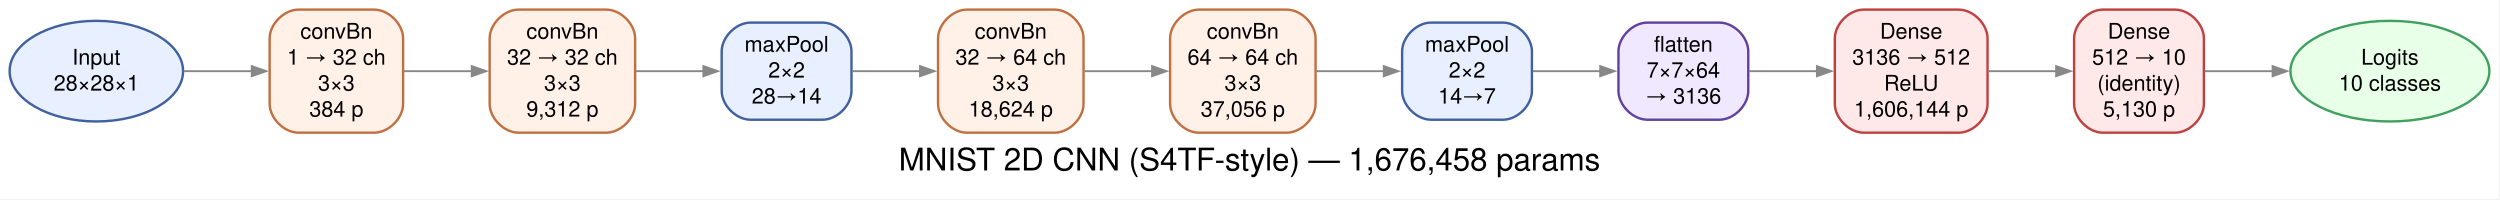
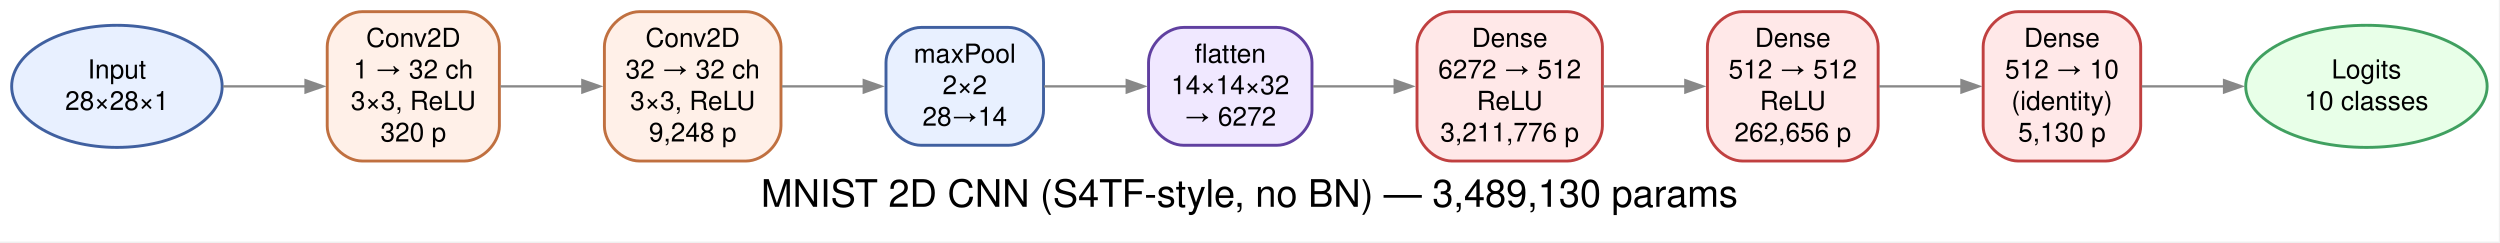
- <svg xmlns="http://www.w3.org/2000/svg" width="1040pt" height="83pt" viewBox="0.00 0.00 1040.00 83.00">
+ <svg xmlns="http://www.w3.org/2000/svg" width="857pt" height="83pt" viewBox="0.00 0.00 857.00 83.00">
  <g id="graph0" class="graph" transform="scale(1 1) rotate(0) translate(4 78.8)">
-     <polygon fill="white" stroke="none" points="-4,4 -4,-78.8 1035.59,-78.8 1035.59,4 -4,4" />
-     <text xml:space="preserve" text-anchor="middle" x="515.79" y="-7.9" font-family="Helvetica,sans-Serif" font-size="13.00">MNIST 2D CNN (S4TF-style) — 1,676,458 params</text>
+     <polygon fill="white" stroke="none" points="-4,4 -4,-78.8 852.59,-78.8 852.59,4 -4,4" />
+     <text xml:space="preserve" text-anchor="middle" x="424.3" y="-7.9" font-family="Helvetica,sans-Serif" font-size="13.00">MNIST 2D CNN (S4TF-style, no BN) — 3,489,130 params</text>
    <g id="node1" class="node">
      <ellipse fill="#e8f0ff" stroke="#4060a0" cx="36.08" cy="-49.2" rx="36.08" ry="20.93" />
      <text xml:space="preserve" text-anchor="middle" x="36.08" y="-51.9" font-family="Helvetica,sans-Serif" font-size="9.00">Input</text>
      <text xml:space="preserve" text-anchor="middle" x="36.08" y="-41.1" font-family="Helvetica,sans-Serif" font-size="9.00">28×28×1</text>
    </g>
    <g id="node2" class="node">
-       <path fill="#fff0e8" stroke="#c07040" d="M151.69,-74.8C151.69,-74.8 120.17,-74.8 120.17,-74.8 114.17,-74.8 108.17,-68.8 108.17,-62.8 108.17,-62.8 108.17,-35.6 108.17,-35.6 108.17,-29.6 114.17,-23.6 120.17,-23.6 120.17,-23.6 151.69,-23.6 151.69,-23.6 157.69,-23.6 163.69,-29.6 163.69,-35.6 163.69,-35.6 163.69,-62.8 163.69,-62.8 163.69,-68.8 157.69,-74.8 151.69,-74.8" />
-       <text xml:space="preserve" text-anchor="middle" x="135.93" y="-62.7" font-family="Helvetica,sans-Serif" font-size="9.00">convBn</text>
-       <text xml:space="preserve" text-anchor="middle" x="135.93" y="-51.9" font-family="Helvetica,sans-Serif" font-size="9.00">1 → 32 ch</text>
-       <text xml:space="preserve" text-anchor="middle" x="135.93" y="-41.1" font-family="Helvetica,sans-Serif" font-size="9.00">3×3</text>
-       <text xml:space="preserve" text-anchor="middle" x="135.93" y="-30.3" font-family="Helvetica,sans-Serif" font-size="9.00">384 p</text>
+       <path fill="#fff0e8" stroke="#c07040" d="M155.19,-74.8C155.19,-74.8 120.17,-74.8 120.17,-74.8 114.17,-74.8 108.17,-68.8 108.17,-62.8 108.17,-62.8 108.17,-35.6 108.17,-35.6 108.17,-29.6 114.17,-23.6 120.17,-23.6 120.17,-23.6 155.19,-23.6 155.19,-23.6 161.19,-23.6 167.19,-29.6 167.19,-35.6 167.19,-35.6 167.19,-62.8 167.19,-62.8 167.19,-68.8 161.19,-74.8 155.19,-74.8" />
+       <text xml:space="preserve" text-anchor="middle" x="137.68" y="-62.7" font-family="Helvetica,sans-Serif" font-size="9.00">Conv2D</text>
+       <text xml:space="preserve" text-anchor="middle" x="137.68" y="-51.9" font-family="Helvetica,sans-Serif" font-size="9.00">1 → 32 ch</text>
+       <text xml:space="preserve" text-anchor="middle" x="137.68" y="-41.1" font-family="Helvetica,sans-Serif" font-size="9.00">3×3, ReLU</text>
+       <text xml:space="preserve" text-anchor="middle" x="137.68" y="-30.3" font-family="Helvetica,sans-Serif" font-size="9.00">320 p</text>
    </g>
    <g id="edge1" class="edge">
-       <path fill="none" stroke="#888888" stroke-width="0.8" d="M72.41,-49.2C81.65,-49.2 91.6,-49.2 100.78,-49.2" />
+       <path fill="none" stroke="#888888" stroke-width="0.8" d="M72.48,-49.2C81.65,-49.2 91.54,-49.2 100.75,-49.2" />
      <polygon fill="#888888" stroke="#888888" stroke-width="0.8" points="100.74,-51.3 106.74,-49.2 100.74,-47.1 100.74,-51.3" />
    </g>
    <g id="node3" class="node">
-       <path fill="#fff0e8" stroke="#c07040" d="M248.22,-74.8C248.22,-74.8 211.69,-74.8 211.69,-74.8 205.69,-74.8 199.69,-68.8 199.69,-62.8 199.69,-62.8 199.69,-35.6 199.69,-35.6 199.69,-29.6 205.69,-23.6 211.69,-23.6 211.69,-23.6 248.22,-23.6 248.22,-23.6 254.22,-23.6 260.22,-29.6 260.22,-35.6 260.22,-35.6 260.22,-62.8 260.22,-62.8 260.22,-68.8 254.22,-74.8 248.22,-74.8" />
-       <text xml:space="preserve" text-anchor="middle" x="229.95" y="-62.7" font-family="Helvetica,sans-Serif" font-size="9.00">convBn</text>
-       <text xml:space="preserve" text-anchor="middle" x="229.95" y="-51.9" font-family="Helvetica,sans-Serif" font-size="9.00">32 → 32 ch</text>
-       <text xml:space="preserve" text-anchor="middle" x="229.95" y="-41.1" font-family="Helvetica,sans-Serif" font-size="9.00">3×3</text>
-       <text xml:space="preserve" text-anchor="middle" x="229.95" y="-30.3" font-family="Helvetica,sans-Serif" font-size="9.00">9,312 p</text>
+       <path fill="#fff0e8" stroke="#c07040" d="M251.72,-74.8C251.72,-74.8 215.19,-74.8 215.19,-74.8 209.19,-74.8 203.19,-68.8 203.19,-62.8 203.19,-62.8 203.19,-35.6 203.19,-35.6 203.19,-29.6 209.19,-23.6 215.19,-23.6 215.19,-23.6 251.72,-23.6 251.72,-23.6 257.72,-23.6 263.72,-29.6 263.72,-35.6 263.72,-35.6 263.72,-62.8 263.72,-62.8 263.72,-68.8 257.72,-74.8 251.72,-74.8" />
+       <text xml:space="preserve" text-anchor="middle" x="233.45" y="-62.7" font-family="Helvetica,sans-Serif" font-size="9.00">Conv2D</text>
+       <text xml:space="preserve" text-anchor="middle" x="233.45" y="-51.9" font-family="Helvetica,sans-Serif" font-size="9.00">32 → 32 ch</text>
+       <text xml:space="preserve" text-anchor="middle" x="233.45" y="-41.1" font-family="Helvetica,sans-Serif" font-size="9.00">3×3, ReLU</text>
+       <text xml:space="preserve" text-anchor="middle" x="233.45" y="-30.3" font-family="Helvetica,sans-Serif" font-size="9.00">9,248 p</text>
    </g>
    <g id="edge2" class="edge">
-       <path fill="none" stroke="#888888" stroke-width="0.8" d="M164.04,-49.2C172.91,-49.2 182.92,-49.2 192.37,-49.2" />
-       <polygon fill="#888888" stroke="#888888" stroke-width="0.8" points="192.25,-51.3 198.25,-49.2 192.25,-47.1 192.25,-51.3" />
+       <path fill="none" stroke="#888888" stroke-width="0.8" d="M167.58,-49.2C176.5,-49.2 186.44,-49.2 195.81,-49.2" />
+       <polygon fill="#888888" stroke="#888888" stroke-width="0.8" points="195.63,-51.3 201.63,-49.2 195.63,-47.1 195.63,-51.3" />
    </g>
    <g id="node4" class="node">
-       <path fill="#e8f0ff" stroke="#4060a0" d="M338.22,-69.4C338.22,-69.4 308.22,-69.4 308.22,-69.4 302.22,-69.4 296.22,-63.4 296.22,-57.4 296.22,-57.4 296.22,-41 296.22,-41 296.22,-35 302.22,-29 308.22,-29 308.22,-29 338.22,-29 338.22,-29 344.22,-29 350.22,-35 350.22,-41 350.22,-41 350.22,-57.4 350.22,-57.4 350.22,-63.4 344.22,-69.4 338.22,-69.4" />
-       <text xml:space="preserve" text-anchor="middle" x="323.22" y="-57.3" font-family="Helvetica,sans-Serif" font-size="9.00">maxPool</text>
-       <text xml:space="preserve" text-anchor="middle" x="323.22" y="-46.5" font-family="Helvetica,sans-Serif" font-size="9.00">2×2</text>
-       <text xml:space="preserve" text-anchor="middle" x="323.22" y="-35.7" font-family="Helvetica,sans-Serif" font-size="9.00">28→14</text>
+       <path fill="#e8f0ff" stroke="#4060a0" d="M341.72,-69.4C341.72,-69.4 311.72,-69.4 311.72,-69.4 305.72,-69.4 299.72,-63.4 299.72,-57.4 299.72,-57.4 299.72,-41 299.72,-41 299.72,-35 305.72,-29 311.72,-29 311.72,-29 341.72,-29 341.72,-29 347.72,-29 353.72,-35 353.72,-41 353.72,-41 353.72,-57.4 353.72,-57.4 353.72,-63.4 347.72,-69.4 341.72,-69.4" />
+       <text xml:space="preserve" text-anchor="middle" x="326.72" y="-57.3" font-family="Helvetica,sans-Serif" font-size="9.00">maxPool</text>
+       <text xml:space="preserve" text-anchor="middle" x="326.72" y="-46.5" font-family="Helvetica,sans-Serif" font-size="9.00">2×2</text>
+       <text xml:space="preserve" text-anchor="middle" x="326.72" y="-35.7" font-family="Helvetica,sans-Serif" font-size="9.00">28→14</text>
    </g>
    <g id="edge3" class="edge">
-       <path fill="none" stroke="#888888" stroke-width="0.8" d="M260.59,-49.2C269.54,-49.2 279.43,-49.2 288.63,-49.2" />
-       <polygon fill="#888888" stroke="#888888" stroke-width="0.8" points="288.6,-51.3 294.6,-49.2 288.6,-47.1 288.6,-51.3" />
+       <path fill="none" stroke="#888888" stroke-width="0.8" d="M264.08,-49.2C273.04,-49.2 282.93,-49.2 292.12,-49.2" />
+       <polygon fill="#888888" stroke="#888888" stroke-width="0.8" points="292.1,-51.3 298.1,-49.2 292.1,-47.1 292.1,-51.3" />
    </g>
    <g id="node5" class="node">
-       <path fill="#fff0e8" stroke="#c07040" d="M434.75,-74.8C434.75,-74.8 398.22,-74.8 398.22,-74.8 392.22,-74.8 386.22,-68.8 386.22,-62.8 386.22,-62.8 386.22,-35.6 386.22,-35.6 386.22,-29.6 392.22,-23.6 398.22,-23.6 398.22,-23.6 434.75,-23.6 434.75,-23.6 440.75,-23.6 446.75,-29.6 446.75,-35.6 446.75,-35.6 446.75,-62.8 446.75,-62.8 446.75,-68.8 440.75,-74.8 434.75,-74.8" />
-       <text xml:space="preserve" text-anchor="middle" x="416.48" y="-62.7" font-family="Helvetica,sans-Serif" font-size="9.00">convBn</text>
-       <text xml:space="preserve" text-anchor="middle" x="416.48" y="-51.9" font-family="Helvetica,sans-Serif" font-size="9.00">32 → 64 ch</text>
-       <text xml:space="preserve" text-anchor="middle" x="416.48" y="-41.1" font-family="Helvetica,sans-Serif" font-size="9.00">3×3</text>
-       <text xml:space="preserve" text-anchor="middle" x="416.48" y="-30.3" font-family="Helvetica,sans-Serif" font-size="9.00">18,624 p</text>
+       <path fill="#f0e8ff" stroke="#6040a0" d="M433.75,-69.4C433.75,-69.4 401.72,-69.4 401.72,-69.4 395.72,-69.4 389.72,-63.4 389.72,-57.4 389.72,-57.4 389.72,-41 389.72,-41 389.72,-35 395.72,-29 401.72,-29 401.72,-29 433.75,-29 433.75,-29 439.75,-29 445.75,-35 445.75,-41 445.75,-41 445.75,-57.4 445.75,-57.4 445.75,-63.4 439.75,-69.4 433.75,-69.4" />
+       <text xml:space="preserve" text-anchor="middle" x="417.73" y="-57.3" font-family="Helvetica,sans-Serif" font-size="9.00">flatten</text>
+       <text xml:space="preserve" text-anchor="middle" x="417.73" y="-46.5" font-family="Helvetica,sans-Serif" font-size="9.00">14×14×32</text>
+       <text xml:space="preserve" text-anchor="middle" x="417.73" y="-35.7" font-family="Helvetica,sans-Serif" font-size="9.00">→ 6272</text>
    </g>
    <g id="edge4" class="edge">
-       <path fill="none" stroke="#888888" stroke-width="0.8" d="M350.62,-49.2C359.43,-49.2 369.41,-49.2 378.85,-49.2" />
-       <polygon fill="#888888" stroke="#888888" stroke-width="0.8" points="378.73,-51.3 384.73,-49.2 378.73,-47.1 378.73,-51.3" />
+       <path fill="none" stroke="#888888" stroke-width="0.8" d="M353.94,-49.2C362.85,-49.2 372.95,-49.2 382.39,-49.2" />
+       <polygon fill="#888888" stroke="#888888" stroke-width="0.8" points="382.25,-51.3 388.25,-49.2 382.25,-47.1 382.25,-51.3" />
    </g>
    <g id="node6" class="node">
-       <path fill="#fff0e8" stroke="#c07040" d="M531.28,-74.8C531.28,-74.8 494.75,-74.8 494.75,-74.8 488.75,-74.8 482.75,-68.8 482.75,-62.8 482.75,-62.8 482.75,-35.6 482.75,-35.6 482.75,-29.6 488.75,-23.6 494.75,-23.6 494.75,-23.6 531.28,-23.6 531.28,-23.6 537.28,-23.6 543.28,-29.6 543.28,-35.6 543.28,-35.6 543.28,-62.8 543.28,-62.8 543.28,-68.8 537.28,-74.8 531.28,-74.8" />
-       <text xml:space="preserve" text-anchor="middle" x="513.01" y="-62.7" font-family="Helvetica,sans-Serif" font-size="9.00">convBn</text>
-       <text xml:space="preserve" text-anchor="middle" x="513.01" y="-51.9" font-family="Helvetica,sans-Serif" font-size="9.00">64 → 64 ch</text>
-       <text xml:space="preserve" text-anchor="middle" x="513.01" y="-41.1" font-family="Helvetica,sans-Serif" font-size="9.00">3×3</text>
-       <text xml:space="preserve" text-anchor="middle" x="513.01" y="-30.3" font-family="Helvetica,sans-Serif" font-size="9.00">37,056 p</text>
+       <path fill="#ffe8e8" stroke="#c04040" d="M533.3,-74.8C533.3,-74.8 493.75,-74.8 493.75,-74.8 487.75,-74.8 481.75,-68.8 481.75,-62.8 481.75,-62.8 481.75,-35.6 481.75,-35.6 481.75,-29.6 487.75,-23.6 493.75,-23.6 493.75,-23.6 533.3,-23.6 533.3,-23.6 539.3,-23.6 545.3,-29.6 545.3,-35.6 545.3,-35.6 545.3,-62.8 545.3,-62.8 545.3,-68.8 539.3,-74.8 533.3,-74.8" />
+       <text xml:space="preserve" text-anchor="middle" x="513.52" y="-62.7" font-family="Helvetica,sans-Serif" font-size="9.00">Dense</text>
+       <text xml:space="preserve" text-anchor="middle" x="513.52" y="-51.9" font-family="Helvetica,sans-Serif" font-size="9.00">6272 → 512</text>
+       <text xml:space="preserve" text-anchor="middle" x="513.52" y="-41.1" font-family="Helvetica,sans-Serif" font-size="9.00">ReLU</text>
+       <text xml:space="preserve" text-anchor="middle" x="513.52" y="-30.3" font-family="Helvetica,sans-Serif" font-size="9.00">3,211,776 p</text>
    </g>
    <g id="edge5" class="edge">
-       <path fill="none" stroke="#888888" stroke-width="0.8" d="M447.14,-49.2C456.11,-49.2 466.07,-49.2 475.44,-49.2" />
-       <polygon fill="#888888" stroke="#888888" stroke-width="0.8" points="475.26,-51.3 481.26,-49.2 475.26,-47.1 475.26,-51.3" />
+       <path fill="none" stroke="#888888" stroke-width="0.8" d="M446.11,-49.2C454.9,-49.2 464.81,-49.2 474.23,-49.2" />
+       <polygon fill="#888888" stroke="#888888" stroke-width="0.8" points="474.11,-51.3 480.11,-49.2 474.11,-47.1 474.11,-51.3" />
    </g>
    <g id="node7" class="node">
-       <path fill="#e8f0ff" stroke="#4060a0" d="M621.28,-69.4C621.28,-69.4 591.28,-69.4 591.28,-69.4 585.28,-69.4 579.28,-63.4 579.28,-57.4 579.28,-57.4 579.28,-41 579.28,-41 579.28,-35 585.28,-29 591.28,-29 591.28,-29 621.28,-29 621.28,-29 627.28,-29 633.28,-35 633.28,-41 633.28,-41 633.28,-57.4 633.28,-57.4 633.28,-63.4 627.28,-69.4 621.28,-69.4" />
-       <text xml:space="preserve" text-anchor="middle" x="606.28" y="-57.3" font-family="Helvetica,sans-Serif" font-size="9.00">maxPool</text>
-       <text xml:space="preserve" text-anchor="middle" x="606.28" y="-46.5" font-family="Helvetica,sans-Serif" font-size="9.00">2×2</text>
-       <text xml:space="preserve" text-anchor="middle" x="606.28" y="-35.7" font-family="Helvetica,sans-Serif" font-size="9.00">14→7</text>
+       <path fill="#ffe8e8" stroke="#c04040" d="M627.83,-74.8C627.83,-74.8 593.3,-74.8 593.3,-74.8 587.3,-74.8 581.3,-68.8 581.3,-62.8 581.3,-62.8 581.3,-35.6 581.3,-35.6 581.3,-29.6 587.3,-23.6 593.3,-23.6 593.3,-23.6 627.83,-23.6 627.83,-23.6 633.83,-23.6 639.83,-29.6 639.83,-35.6 639.83,-35.6 639.83,-62.8 639.83,-62.8 639.83,-68.8 633.83,-74.8 627.83,-74.8" />
+       <text xml:space="preserve" text-anchor="middle" x="610.56" y="-62.7" font-family="Helvetica,sans-Serif" font-size="9.00">Dense</text>
+       <text xml:space="preserve" text-anchor="middle" x="610.56" y="-51.9" font-family="Helvetica,sans-Serif" font-size="9.00">512 → 512</text>
+       <text xml:space="preserve" text-anchor="middle" x="610.56" y="-41.1" font-family="Helvetica,sans-Serif" font-size="9.00">ReLU</text>
+       <text xml:space="preserve" text-anchor="middle" x="610.56" y="-30.3" font-family="Helvetica,sans-Serif" font-size="9.00">262,656 p</text>
    </g>
    <g id="edge6" class="edge">
-       <path fill="none" stroke="#888888" stroke-width="0.8" d="M543.65,-49.2C552.6,-49.2 562.49,-49.2 571.69,-49.2" />
-       <polygon fill="#888888" stroke="#888888" stroke-width="0.8" points="571.66,-51.3 577.66,-49.2 571.66,-47.1 571.66,-51.3" />
+       <path fill="none" stroke="#888888" stroke-width="0.8" d="M545.64,-49.2C554.7,-49.2 564.67,-49.2 573.98,-49.2" />
+       <polygon fill="#888888" stroke="#888888" stroke-width="0.8" points="573.74,-51.3 579.74,-49.2 573.74,-47.1 573.74,-51.3" />
    </g>
    <g id="node8" class="node">
-       <path fill="#f0e8ff" stroke="#6040a0" d="M711.28,-69.4C711.28,-69.4 681.28,-69.4 681.28,-69.4 675.28,-69.4 669.28,-63.4 669.28,-57.4 669.28,-57.4 669.28,-41 669.28,-41 669.28,-35 675.28,-29 681.28,-29 681.28,-29 711.28,-29 711.28,-29 717.28,-29 723.28,-35 723.28,-41 723.28,-41 723.28,-57.4 723.28,-57.4 723.28,-63.4 717.28,-69.4 711.28,-69.4" />
-       <text xml:space="preserve" text-anchor="middle" x="696.28" y="-57.3" font-family="Helvetica,sans-Serif" font-size="9.00">flatten</text>
-       <text xml:space="preserve" text-anchor="middle" x="696.28" y="-46.5" font-family="Helvetica,sans-Serif" font-size="9.00">7×7×64</text>
-       <text xml:space="preserve" text-anchor="middle" x="696.28" y="-35.7" font-family="Helvetica,sans-Serif" font-size="9.00">→ 3136</text>
+       <path fill="#ffe8e8" stroke="#c04040" d="M717.83,-74.8C717.83,-74.8 687.83,-74.8 687.83,-74.8 681.83,-74.8 675.83,-68.8 675.83,-62.8 675.83,-62.8 675.83,-35.6 675.83,-35.6 675.83,-29.6 681.83,-23.6 687.83,-23.6 687.83,-23.6 717.83,-23.6 717.83,-23.6 723.83,-23.6 729.83,-29.6 729.83,-35.6 729.83,-35.6 729.83,-62.8 729.83,-62.8 729.83,-68.8 723.83,-74.8 717.83,-74.8" />
+       <text xml:space="preserve" text-anchor="middle" x="702.83" y="-62.7" font-family="Helvetica,sans-Serif" font-size="9.00">Dense</text>
+       <text xml:space="preserve" text-anchor="middle" x="702.83" y="-51.9" font-family="Helvetica,sans-Serif" font-size="9.00">512 → 10</text>
+       <text xml:space="preserve" text-anchor="middle" x="702.83" y="-41.1" font-family="Helvetica,sans-Serif" font-size="9.00">(identity)</text>
+       <text xml:space="preserve" text-anchor="middle" x="702.83" y="-30.3" font-family="Helvetica,sans-Serif" font-size="9.00">5,130 p</text>
    </g>
    <g id="edge7" class="edge">
-       <path fill="none" stroke="#888888" stroke-width="0.8" d="M633.68,-49.2C642.56,-49.2 652.58,-49.2 661.92,-49.2" />
-       <polygon fill="#888888" stroke="#888888" stroke-width="0.8" points="661.68,-51.3 667.68,-49.2 661.68,-47.1 661.68,-51.3" />
+       <path fill="none" stroke="#888888" stroke-width="0.8" d="M640.12,-49.2C649.18,-49.2 659.27,-49.2 668.62,-49.2" />
+       <polygon fill="#888888" stroke="#888888" stroke-width="0.8" points="668.39,-51.3 674.39,-49.2 668.39,-47.1 668.39,-51.3" />
    </g>
    <g id="node9" class="node">
-       <path fill="#ffe8e8" stroke="#c04040" d="M810.82,-74.8C810.82,-74.8 771.28,-74.8 771.28,-74.8 765.28,-74.8 759.28,-68.8 759.28,-62.8 759.28,-62.8 759.28,-35.6 759.28,-35.6 759.28,-29.6 765.28,-23.6 771.28,-23.6 771.28,-23.6 810.82,-23.6 810.82,-23.6 816.82,-23.6 822.82,-29.6 822.82,-35.6 822.82,-35.6 822.82,-62.8 822.82,-62.8 822.82,-68.8 816.82,-74.8 810.82,-74.8" />
-       <text xml:space="preserve" text-anchor="middle" x="791.05" y="-62.7" font-family="Helvetica,sans-Serif" font-size="9.00">Dense</text>
-       <text xml:space="preserve" text-anchor="middle" x="791.05" y="-51.9" font-family="Helvetica,sans-Serif" font-size="9.00">3136 → 512</text>
-       <text xml:space="preserve" text-anchor="middle" x="791.05" y="-41.1" font-family="Helvetica,sans-Serif" font-size="9.00">ReLU</text>
-       <text xml:space="preserve" text-anchor="middle" x="791.05" y="-30.3" font-family="Helvetica,sans-Serif" font-size="9.00">1,606,144 p</text>
+       <ellipse fill="#e8ffe8" stroke="#40a060" cx="807.21" cy="-49.2" rx="41.38" ry="20.93" />
+       <text xml:space="preserve" text-anchor="middle" x="807.21" y="-51.9" font-family="Helvetica,sans-Serif" font-size="9.00">Logits</text>
+       <text xml:space="preserve" text-anchor="middle" x="807.21" y="-41.1" font-family="Helvetica,sans-Serif" font-size="9.00">10 classes</text>
    </g>
    <g id="edge8" class="edge">
-       <path fill="none" stroke="#888888" stroke-width="0.8" d="M723.62,-49.2C732.41,-49.2 742.39,-49.2 751.9,-49.2" />
-       <polygon fill="#888888" stroke="#888888" stroke-width="0.8" points="751.84,-51.3 757.84,-49.2 751.84,-47.1 751.84,-51.3" />
-     </g>
-     <g id="node10" class="node">
-       <path fill="#ffe8e8" stroke="#c04040" d="M900.82,-74.8C900.82,-74.8 870.82,-74.8 870.82,-74.8 864.82,-74.8 858.82,-68.8 858.82,-62.8 858.82,-62.8 858.82,-35.6 858.82,-35.6 858.82,-29.6 864.82,-23.6 870.82,-23.6 870.82,-23.6 900.82,-23.6 900.82,-23.6 906.82,-23.6 912.82,-29.6 912.82,-35.6 912.82,-35.6 912.82,-62.8 912.82,-62.8 912.82,-68.8 906.82,-74.8 900.82,-74.8" />
-       <text xml:space="preserve" text-anchor="middle" x="885.82" y="-62.7" font-family="Helvetica,sans-Serif" font-size="9.00">Dense</text>
-       <text xml:space="preserve" text-anchor="middle" x="885.82" y="-51.9" font-family="Helvetica,sans-Serif" font-size="9.00">512 → 10</text>
-       <text xml:space="preserve" text-anchor="middle" x="885.82" y="-41.1" font-family="Helvetica,sans-Serif" font-size="9.00">(identity)</text>
-       <text xml:space="preserve" text-anchor="middle" x="885.82" y="-30.3" font-family="Helvetica,sans-Serif" font-size="9.00">5,130 p</text>
-     </g>
-     <g id="edge9" class="edge">
-       <path fill="none" stroke="#888888" stroke-width="0.8" d="M823.2,-49.2C832.26,-49.2 842.18,-49.2 851.37,-49.2" />
-       <polygon fill="#888888" stroke="#888888" stroke-width="0.8" points="851.34,-51.3 857.34,-49.2 851.34,-47.1 851.34,-51.3" />
-     </g>
-     <g id="node11" class="node">
-       <ellipse fill="#e8ffe8" stroke="#40a060" cx="990.2" cy="-49.2" rx="41.38" ry="20.93" />
-       <text xml:space="preserve" text-anchor="middle" x="990.2" y="-51.9" font-family="Helvetica,sans-Serif" font-size="9.00">Logits</text>
-       <text xml:space="preserve" text-anchor="middle" x="990.2" y="-41.1" font-family="Helvetica,sans-Serif" font-size="9.00">10 classes</text>
-     </g>
-     <g id="edge10" class="edge">
-       <path fill="none" stroke="#888888" stroke-width="0.8" d="M913.19,-49.2C921.87,-49.2 931.8,-49.2 941.56,-49.2" />
-       <polygon fill="#888888" stroke="#888888" stroke-width="0.8" points="941.4,-51.3 947.4,-49.2 941.4,-47.1 941.4,-51.3" />
+       <path fill="none" stroke="#888888" stroke-width="0.8" d="M730.2,-49.2C738.87,-49.2 748.81,-49.2 758.57,-49.2" />
+       <polygon fill="#888888" stroke="#888888" stroke-width="0.8" points="758.41,-51.3 764.41,-49.2 758.41,-47.1 758.41,-51.3" />
    </g>
  </g>
</svg>
